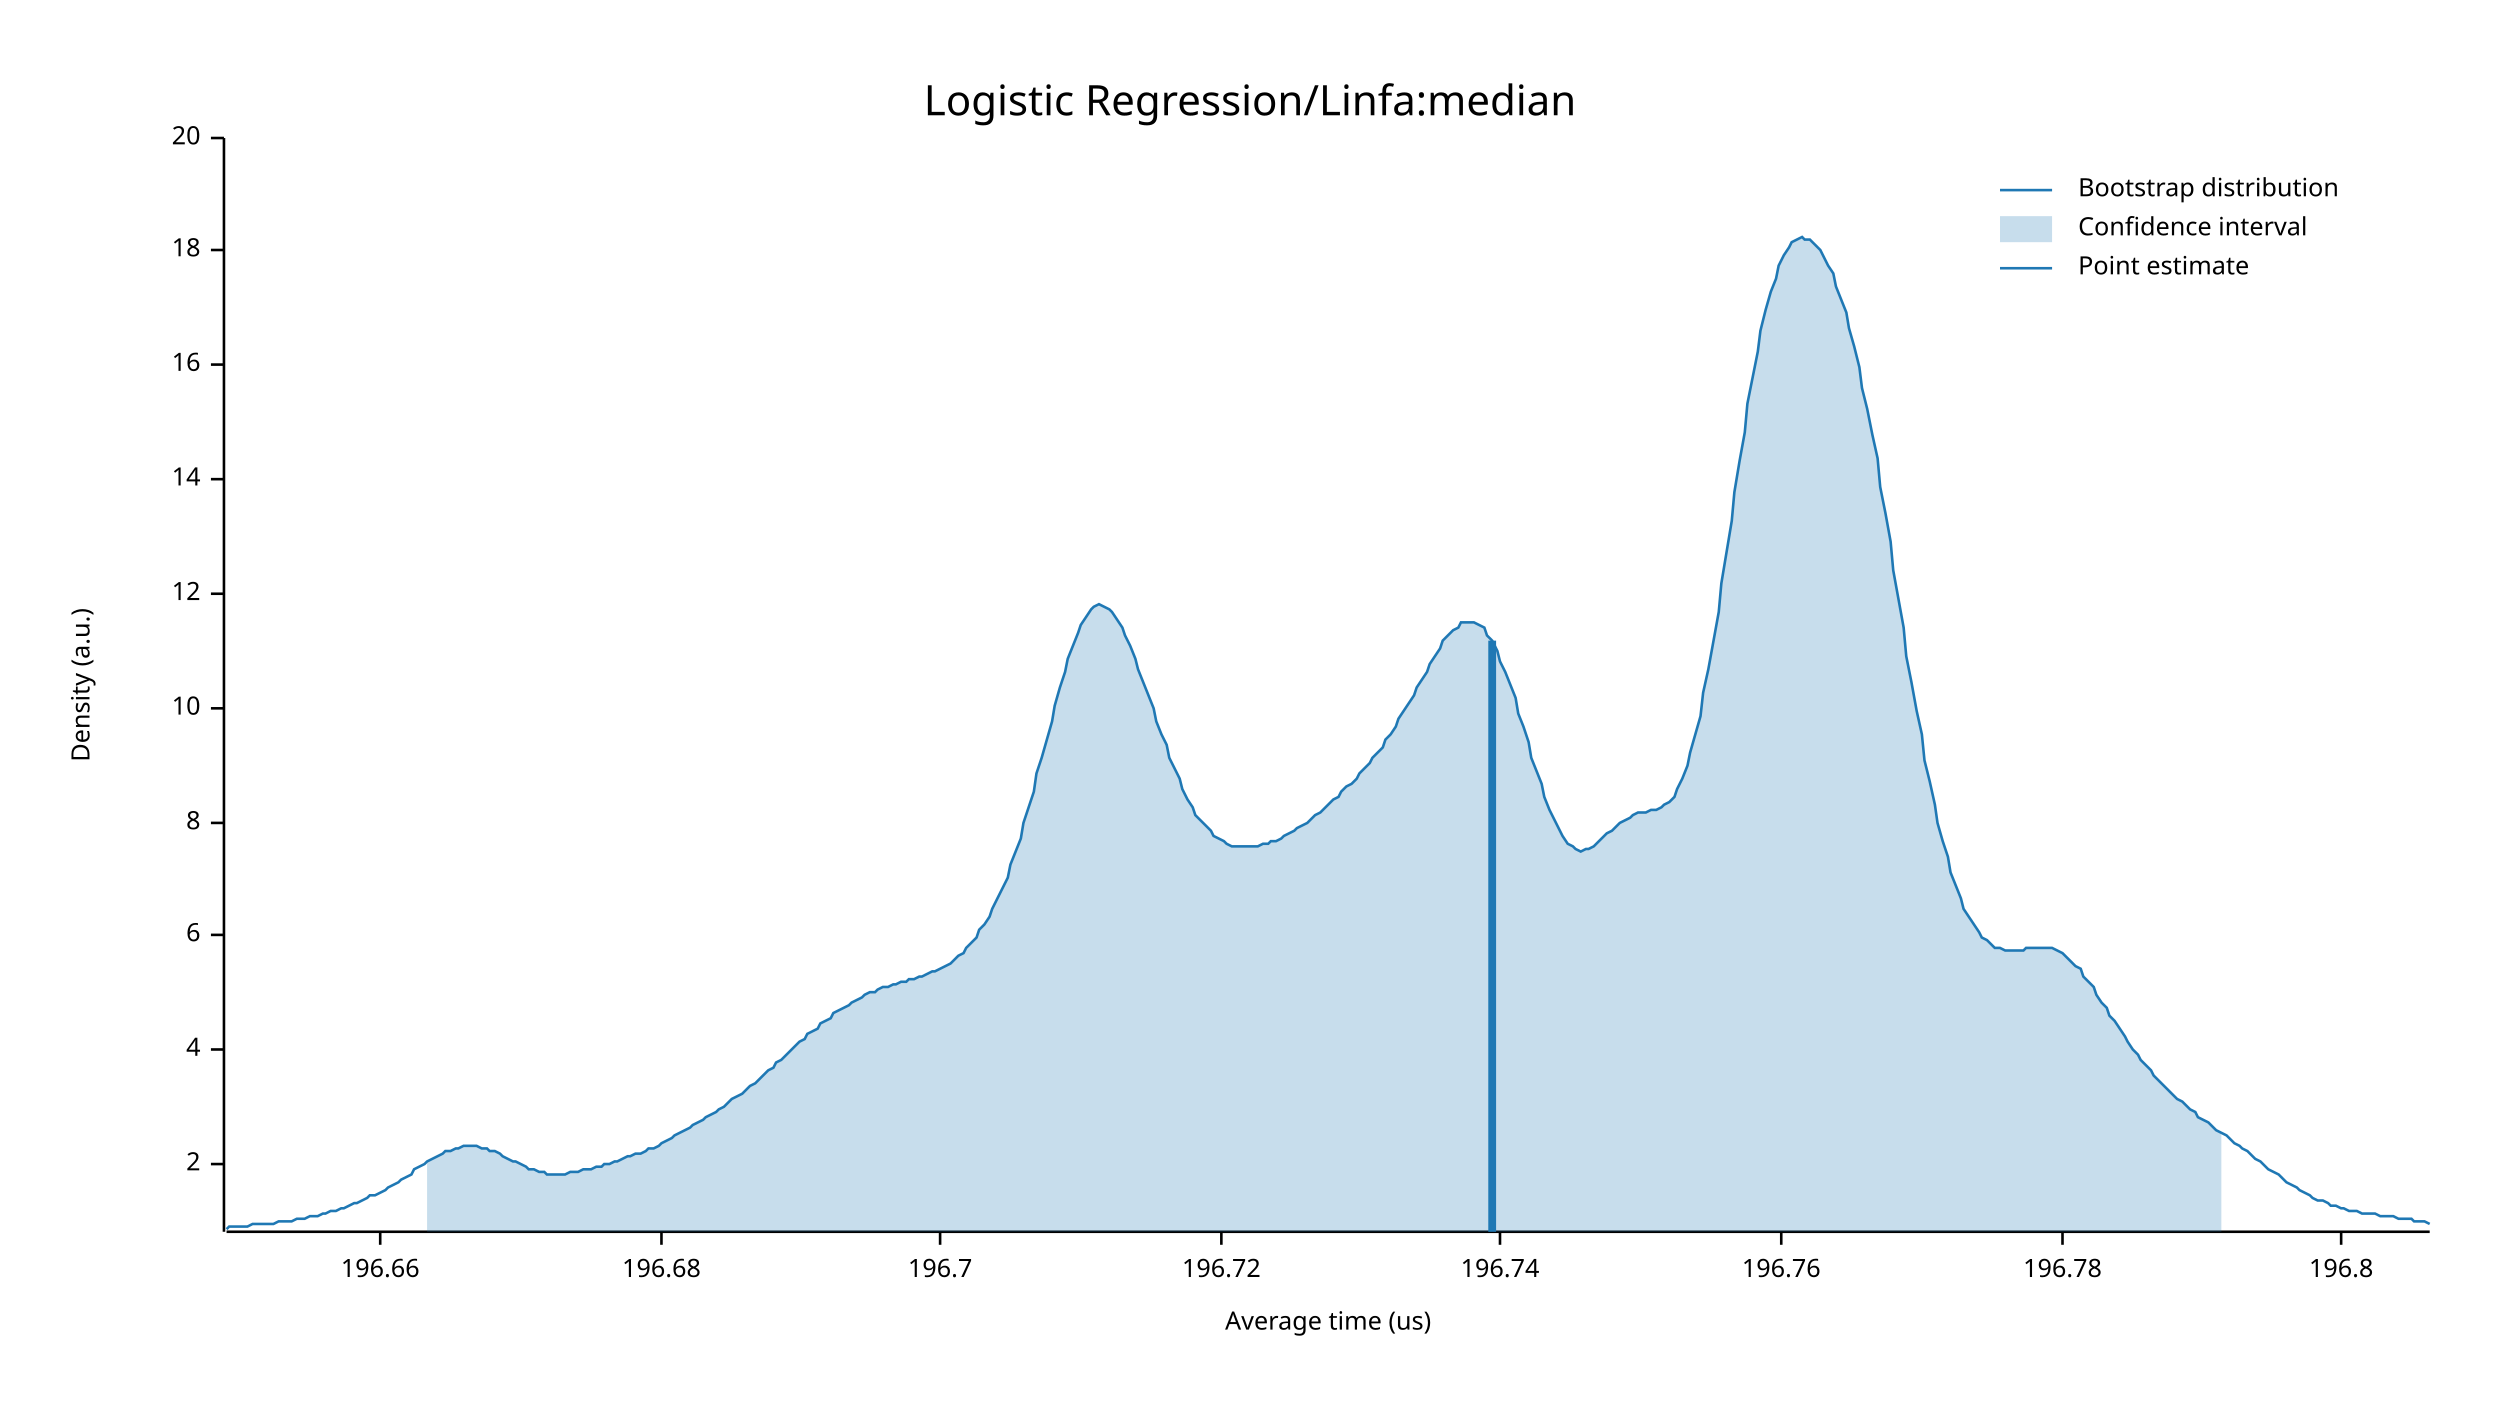
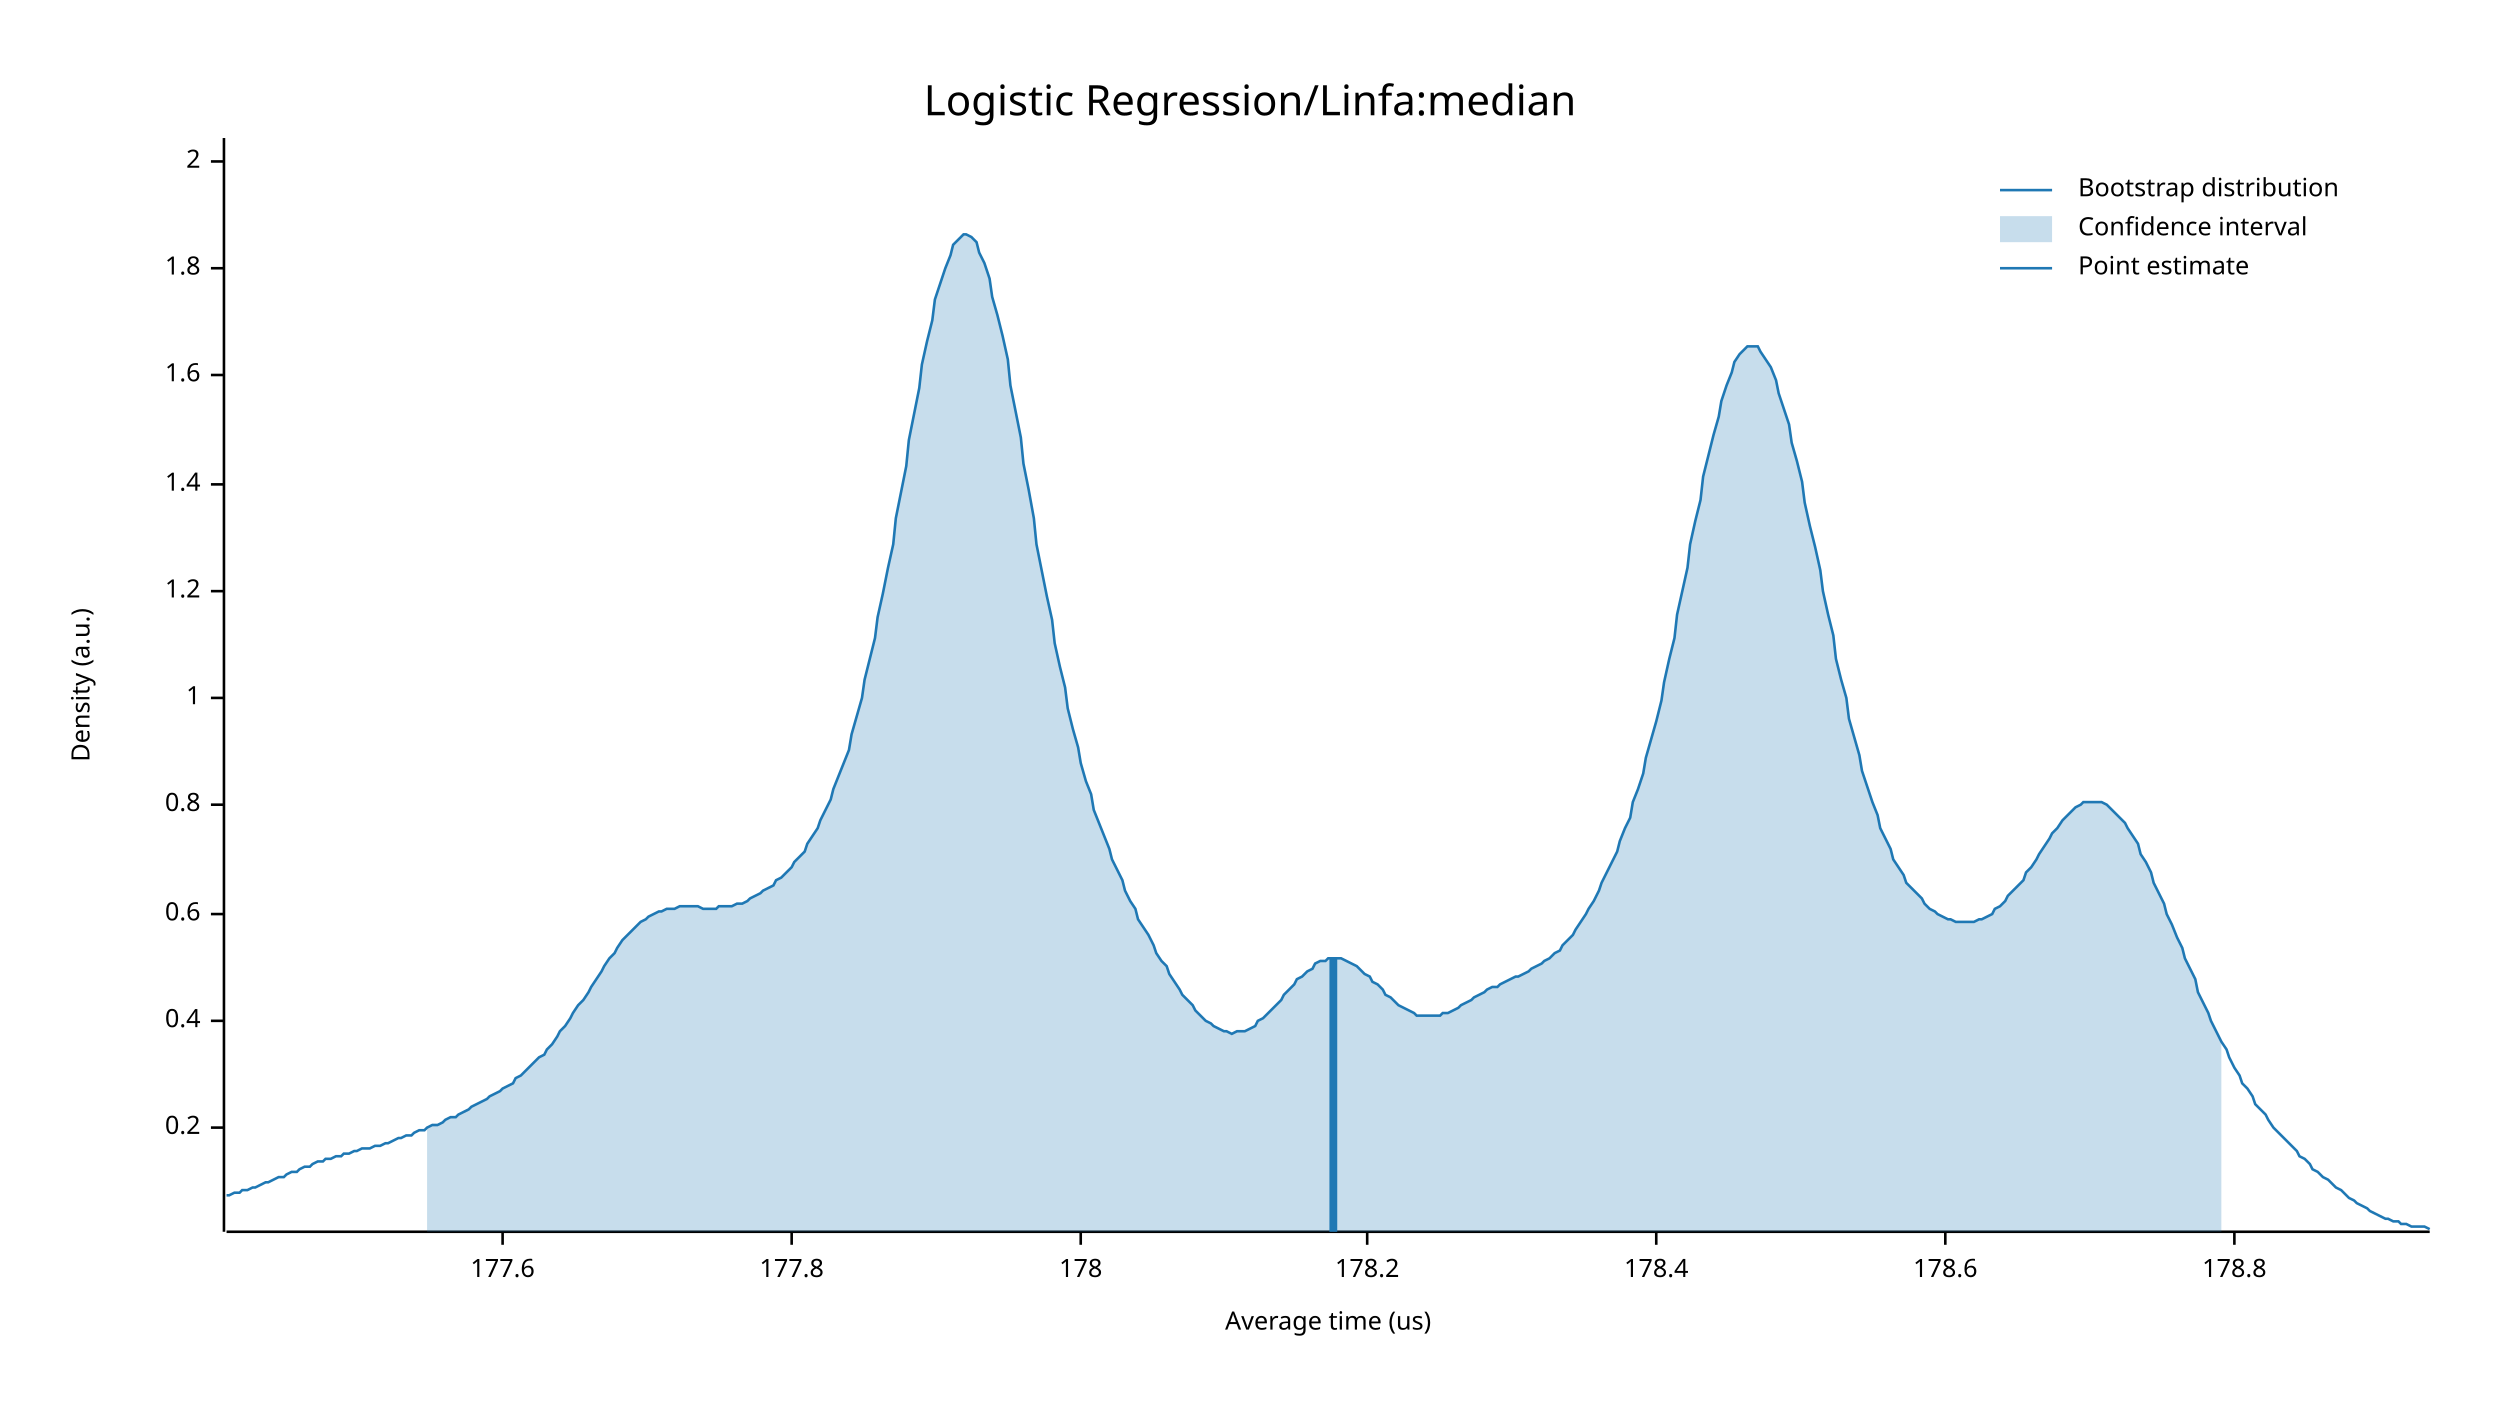
<svg xmlns="http://www.w3.org/2000/svg" width="960" height="540" viewBox="0 0 960 540">
  <text x="480" y="32" dy="0.76em" text-anchor="middle" font-family="sans-serif" font-size="16.129" opacity="1" fill="#000000">
Logistic Regression/Linfa:median
</text>
  <text x="27" y="263" dy="0.76em" text-anchor="middle" font-family="sans-serif" font-size="9.677" opacity="1" fill="#000000" transform="rotate(270, 27, 263)">
Density (a.u.)
</text>
  <text x="510" y="513" dy="-0.5ex" text-anchor="middle" font-family="sans-serif" font-size="9.677" opacity="1" fill="#000000">
Average time (us)
</text>
  <polyline fill="none" opacity="1" stroke="#000000" stroke-width="1" points="86,53 86,473 " />
-   <text x="77" y="447" dy="0.5ex" text-anchor="end" font-family="sans-serif" font-size="9.677" opacity="1" fill="#000000">
+   <text x="77" y="433" dy="0.5ex" text-anchor="end" font-family="sans-serif" font-size="9.677" opacity="1" fill="#000000">
+ 0.2
+ </text>
+   <polyline fill="none" opacity="1" stroke="#000000" stroke-width="1" points="81,433 86,433 " />
+   <text x="77" y="392" dy="0.5ex" text-anchor="end" font-family="sans-serif" font-size="9.677" opacity="1" fill="#000000">
+ 0.4
+ </text>
+   <polyline fill="none" opacity="1" stroke="#000000" stroke-width="1" points="81,392 86,392 " />
+   <text x="77" y="351" dy="0.5ex" text-anchor="end" font-family="sans-serif" font-size="9.677" opacity="1" fill="#000000">
+ 0.6
+ </text>
+   <polyline fill="none" opacity="1" stroke="#000000" stroke-width="1" points="81,351 86,351 " />
+   <text x="77" y="309" dy="0.5ex" text-anchor="end" font-family="sans-serif" font-size="9.677" opacity="1" fill="#000000">
+ 0.8
+ </text>
+   <polyline fill="none" opacity="1" stroke="#000000" stroke-width="1" points="81,309 86,309 " />
+   <text x="77" y="268" dy="0.5ex" text-anchor="end" font-family="sans-serif" font-size="9.677" opacity="1" fill="#000000">
+ 1
+ </text>
+   <polyline fill="none" opacity="1" stroke="#000000" stroke-width="1" points="81,268 86,268 " />
+   <text x="77" y="227" dy="0.5ex" text-anchor="end" font-family="sans-serif" font-size="9.677" opacity="1" fill="#000000">
+ 1.2
+ </text>
+   <polyline fill="none" opacity="1" stroke="#000000" stroke-width="1" points="81,227 86,227 " />
+   <text x="77" y="186" dy="0.5ex" text-anchor="end" font-family="sans-serif" font-size="9.677" opacity="1" fill="#000000">
+ 1.4
+ </text>
+   <polyline fill="none" opacity="1" stroke="#000000" stroke-width="1" points="81,186 86,186 " />
+   <text x="77" y="144" dy="0.5ex" text-anchor="end" font-family="sans-serif" font-size="9.677" opacity="1" fill="#000000">
+ 1.6
+ </text>
+   <polyline fill="none" opacity="1" stroke="#000000" stroke-width="1" points="81,144 86,144 " />
+   <text x="77" y="103" dy="0.5ex" text-anchor="end" font-family="sans-serif" font-size="9.677" opacity="1" fill="#000000">
+ 1.8
+ </text>
+   <polyline fill="none" opacity="1" stroke="#000000" stroke-width="1" points="81,103 86,103 " />
+   <text x="77" y="62" dy="0.5ex" text-anchor="end" font-family="sans-serif" font-size="9.677" opacity="1" fill="#000000">
2
</text>
-   <polyline fill="none" opacity="1" stroke="#000000" stroke-width="1" points="81,447 86,447 " />
-   <text x="77" y="403" dy="0.5ex" text-anchor="end" font-family="sans-serif" font-size="9.677" opacity="1" fill="#000000">
- 4
+   <polyline fill="none" opacity="1" stroke="#000000" stroke-width="1" points="81,62 86,62 " />
+   <polyline fill="none" opacity="1" stroke="#000000" stroke-width="1" points="87,473 933,473 " />
+   <text x="193" y="483" dy="0.76em" text-anchor="middle" font-family="sans-serif" font-size="9.677" opacity="1" fill="#000000">
+ 177.6
</text>
-   <polyline fill="none" opacity="1" stroke="#000000" stroke-width="1" points="81,403 86,403 " />
-   <text x="77" y="359" dy="0.5ex" text-anchor="end" font-family="sans-serif" font-size="9.677" opacity="1" fill="#000000">
- 6
+   <polyline fill="none" opacity="1" stroke="#000000" stroke-width="1" points="193,473 193,478 " />
+   <text x="304" y="483" dy="0.76em" text-anchor="middle" font-family="sans-serif" font-size="9.677" opacity="1" fill="#000000">
+ 177.8
</text>
-   <polyline fill="none" opacity="1" stroke="#000000" stroke-width="1" points="81,359 86,359 " />
-   <text x="77" y="316" dy="0.5ex" text-anchor="end" font-family="sans-serif" font-size="9.677" opacity="1" fill="#000000">
- 8
+   <polyline fill="none" opacity="1" stroke="#000000" stroke-width="1" points="304,473 304,478 " />
+   <text x="415" y="483" dy="0.76em" text-anchor="middle" font-family="sans-serif" font-size="9.677" opacity="1" fill="#000000">
+ 178
</text>
-   <polyline fill="none" opacity="1" stroke="#000000" stroke-width="1" points="81,316 86,316 " />
-   <text x="77" y="272" dy="0.5ex" text-anchor="end" font-family="sans-serif" font-size="9.677" opacity="1" fill="#000000">
- 10
+   <polyline fill="none" opacity="1" stroke="#000000" stroke-width="1" points="415,473 415,478 " />
+   <text x="525" y="483" dy="0.76em" text-anchor="middle" font-family="sans-serif" font-size="9.677" opacity="1" fill="#000000">
+ 178.2
</text>
-   <polyline fill="none" opacity="1" stroke="#000000" stroke-width="1" points="81,272 86,272 " />
-   <text x="77" y="228" dy="0.5ex" text-anchor="end" font-family="sans-serif" font-size="9.677" opacity="1" fill="#000000">
- 12
+   <polyline fill="none" opacity="1" stroke="#000000" stroke-width="1" points="525,473 525,478 " />
+   <text x="636" y="483" dy="0.76em" text-anchor="middle" font-family="sans-serif" font-size="9.677" opacity="1" fill="#000000">
+ 178.4
</text>
-   <polyline fill="none" opacity="1" stroke="#000000" stroke-width="1" points="81,228 86,228 " />
-   <text x="77" y="184" dy="0.5ex" text-anchor="end" font-family="sans-serif" font-size="9.677" opacity="1" fill="#000000">
- 14
+   <polyline fill="none" opacity="1" stroke="#000000" stroke-width="1" points="636,473 636,478 " />
+   <text x="747" y="483" dy="0.76em" text-anchor="middle" font-family="sans-serif" font-size="9.677" opacity="1" fill="#000000">
+ 178.6
</text>
-   <polyline fill="none" opacity="1" stroke="#000000" stroke-width="1" points="81,184 86,184 " />
-   <text x="77" y="140" dy="0.5ex" text-anchor="end" font-family="sans-serif" font-size="9.677" opacity="1" fill="#000000">
- 16
+   <polyline fill="none" opacity="1" stroke="#000000" stroke-width="1" points="747,473 747,478 " />
+   <text x="858" y="483" dy="0.76em" text-anchor="middle" font-family="sans-serif" font-size="9.677" opacity="1" fill="#000000">
+ 178.8
</text>
-   <polyline fill="none" opacity="1" stroke="#000000" stroke-width="1" points="81,140 86,140 " />
-   <text x="77" y="96" dy="0.5ex" text-anchor="end" font-family="sans-serif" font-size="9.677" opacity="1" fill="#000000">
- 18
- </text>
-   <polyline fill="none" opacity="1" stroke="#000000" stroke-width="1" points="81,96 86,96 " />
-   <text x="77" y="53" dy="0.5ex" text-anchor="end" font-family="sans-serif" font-size="9.677" opacity="1" fill="#000000">
- 20
- </text>
-   <polyline fill="none" opacity="1" stroke="#000000" stroke-width="1" points="81,53 86,53 " />
-   <polyline fill="none" opacity="1" stroke="#000000" stroke-width="1" points="87,473 933,473 " />
-   <text x="146" y="483" dy="0.76em" text-anchor="middle" font-family="sans-serif" font-size="9.677" opacity="1" fill="#000000">
- 196.66
- </text>
-   <polyline fill="none" opacity="1" stroke="#000000" stroke-width="1" points="146,473 146,478 " />
-   <text x="254" y="483" dy="0.76em" text-anchor="middle" font-family="sans-serif" font-size="9.677" opacity="1" fill="#000000">
- 196.68
- </text>
-   <polyline fill="none" opacity="1" stroke="#000000" stroke-width="1" points="254,473 254,478 " />
-   <text x="361" y="483" dy="0.76em" text-anchor="middle" font-family="sans-serif" font-size="9.677" opacity="1" fill="#000000">
- 196.7
- </text>
-   <polyline fill="none" opacity="1" stroke="#000000" stroke-width="1" points="361,473 361,478 " />
-   <text x="469" y="483" dy="0.76em" text-anchor="middle" font-family="sans-serif" font-size="9.677" opacity="1" fill="#000000">
- 196.72
- </text>
-   <polyline fill="none" opacity="1" stroke="#000000" stroke-width="1" points="469,473 469,478 " />
-   <text x="576" y="483" dy="0.76em" text-anchor="middle" font-family="sans-serif" font-size="9.677" opacity="1" fill="#000000">
- 196.74
- </text>
-   <polyline fill="none" opacity="1" stroke="#000000" stroke-width="1" points="576,473 576,478 " />
-   <text x="684" y="483" dy="0.76em" text-anchor="middle" font-family="sans-serif" font-size="9.677" opacity="1" fill="#000000">
- 196.76
- </text>
-   <polyline fill="none" opacity="1" stroke="#000000" stroke-width="1" points="684,473 684,478 " />
-   <text x="792" y="483" dy="0.76em" text-anchor="middle" font-family="sans-serif" font-size="9.677" opacity="1" fill="#000000">
- 196.78
- </text>
-   <polyline fill="none" opacity="1" stroke="#000000" stroke-width="1" points="792,473 792,478 " />
-   <text x="899" y="483" dy="0.76em" text-anchor="middle" font-family="sans-serif" font-size="9.677" opacity="1" fill="#000000">
- 196.8
- </text>
-   <polyline fill="none" opacity="1" stroke="#000000" stroke-width="1" points="899,473 899,478 " />
-   <polyline fill="none" opacity="1" stroke="#1F78B4" stroke-width="1" points="87,472 88,471 90,471 92,471 93,471 95,471 97,470 98,470 100,470 102,470 103,470 105,470 107,469 109,469 110,469 112,469 114,468 115,468 117,468 119,467 120,467 122,467 124,466 125,466 127,465 129,465 131,464 132,464 134,463 136,462 137,462 139,461 141,460 142,459 144,459 146,458 148,457 149,456 151,455 153,454 154,453 156,452 158,451 159,449 161,448 163,447 164,446 166,445 168,444 170,443 171,442 173,442 175,441 176,441 178,440 180,440 181,440 183,440 185,441 187,441 188,442 190,442 192,443 193,444 195,445 197,446 198,446 200,447 202,448 203,449 205,449 207,450 209,450 210,451 212,451 214,451 215,451 217,451 219,450 220,450 222,450 224,449 226,449 227,449 229,448 231,448 232,447 234,447 236,446 237,446 239,445 241,444 242,444 244,443 246,443 248,442 249,441 251,441 253,440 254,439 256,438 258,437 259,436 261,435 263,434 265,433 266,432 268,431 270,430 271,429 273,428 275,427 276,426 278,425 280,423 281,422 283,421 285,420 287,418 288,417 290,416 292,414 293,413 295,411 297,410 298,408 300,407 302,405 304,403 305,402 307,400 309,399 310,397 312,396 314,395 315,393 317,392 319,391 320,389 322,388 324,387 326,386 327,385 329,384 331,383 332,382 334,381 336,381 337,380 339,379 341,379 343,378 344,378 346,377 348,377 349,376 351,376 353,375 354,375 356,374 358,373 359,373 361,372 363,371 365,370 366,369 368,367 370,366 371,364 373,362 375,360 376,357 378,355 380,352 381,349 383,345 385,341 387,337 388,332 390,327 392,322 393,316 395,310 397,304 398,297 400,291 402,284 404,277 405,271 407,264 409,258 410,253 412,248 414,243 415,240 417,237 419,234 420,233 422,232 424,233 426,234 427,235 429,238 431,241 432,244 434,248 436,253 437,257 439,262 441,267 443,272 444,277 446,282 448,286 449,291 451,295 453,299 454,303 456,307 458,310 459,313 461,315 463,317 465,319 466,321 468,322 470,323 471,324 473,325 475,325 476,325 478,325 480,325 482,325 483,325 485,324 487,324 488,323 490,323 492,322 493,321 495,320 497,319 498,318 500,317 502,316 504,314 505,313 507,312 509,310 510,309 512,307 514,306 515,304 517,302 519,301 521,299 522,297 524,295 526,293 527,291 529,289 531,287 532,284 534,282 536,279 537,276 539,273 541,270 543,267 544,264 546,261 548,258 549,255 551,252 553,249 554,246 556,244 558,242 560,241 561,239 563,239 565,239 566,239 568,240 570,241 571,244 573,246 575,250 576,254 578,258 580,263 582,268 583,274 585,279 587,285 588,291 590,296 592,301 593,306 595,311 597,315 599,319 600,321 602,324 604,325 605,326 607,327 609,326 610,326 612,325 614,323 615,322 617,320 619,319 621,317 622,316 624,315 626,314 627,313 629,312 631,312 632,312 634,311 636,311 638,310 639,309 641,308 643,306 644,303 646,299 648,294 649,289 651,282 653,275 654,266 656,257 658,246 660,235 661,224 663,212 665,200 666,189 668,177 670,166 671,155 673,145 675,135 676,127 678,119 680,112 682,107 683,102 685,98 687,95 688,93 690,92 692,91 693,92 695,92 697,94 699,96 700,98 702,102 704,105 705,110 707,115 709,120 710,126 712,133 714,141 715,149 717,157 719,167 721,176 722,187 724,197 726,208 727,219 729,230 731,241 732,252 734,262 736,273 738,282 739,292 741,300 743,309 744,316 746,323 748,329 749,335 751,340 753,345 754,349 756,352 758,355 760,358 761,360 763,361 765,363 766,364 768,364 770,365 771,365 773,365 775,365 777,365 778,364 780,364 782,364 783,364 785,364 787,364 788,364 790,365 792,366 793,367 795,369 797,371 799,372 800,375 802,377 804,379 805,382 807,385 809,387 810,390 812,392 814,395 816,398 817,400 819,403 821,405 822,407 824,409 826,411 827,413 829,415 831,417 832,418 834,420 836,422 838,423 839,424 841,426 843,427 844,429 846,430 848,431 849,432 851,434 853,435 855,436 856,437 858,439 860,440 861,441 863,442 865,444 866,445 868,446 870,448 871,449 873,450 875,451 877,453 878,454 880,455 882,456 883,457 885,458 887,459 888,460 890,461 892,461 894,462 895,463 897,463 899,464 900,464 902,465 904,465 905,465 907,466 909,466 910,466 912,466 914,467 916,467 917,467 919,467 921,468 922,468 924,468 926,468 927,469 929,469 931,469 933,470 " />
-   <polygon opacity="0.25" fill="#1F78B4" points="164,446 166,445 168,444 170,443 171,442 173,442 175,441 176,441 178,440 180,440 181,440 183,440 185,441 187,441 188,442 190,442 192,443 193,444 195,445 197,446 198,446 200,447 202,448 203,449 205,449 207,450 209,450 210,451 212,451 214,451 215,451 217,451 219,450 220,450 222,450 224,449 226,449 227,449 229,448 231,448 232,447 234,447 236,446 237,446 239,445 241,444 242,444 244,443 246,443 248,442 249,441 251,441 253,440 254,439 256,438 258,437 259,436 261,435 263,434 265,433 266,432 268,431 270,430 271,429 273,428 275,427 276,426 278,425 280,423 281,422 283,421 285,420 287,418 288,417 290,416 292,414 293,413 295,411 297,410 298,408 300,407 302,405 304,403 305,402 307,400 309,399 310,397 312,396 314,395 315,393 317,392 319,391 320,389 322,388 324,387 326,386 327,385 329,384 331,383 332,382 334,381 336,381 337,380 339,379 341,379 343,378 344,378 346,377 348,377 349,376 351,376 353,375 354,375 356,374 358,373 359,373 361,372 363,371 365,370 366,369 368,367 370,366 371,364 373,362 375,360 376,357 378,355 380,352 381,349 383,345 385,341 387,337 388,332 390,327 392,322 393,316 395,310 397,304 398,297 400,291 402,284 404,277 405,271 407,264 409,258 410,253 412,248 414,243 415,240 417,237 419,234 420,233 422,232 424,233 426,234 427,235 429,238 431,241 432,244 434,248 436,253 437,257 439,262 441,267 443,272 444,277 446,282 448,286 449,291 451,295 453,299 454,303 456,307 458,310 459,313 461,315 463,317 465,319 466,321 468,322 470,323 471,324 473,325 475,325 476,325 478,325 480,325 482,325 483,325 485,324 487,324 488,323 490,323 492,322 493,321 495,320 497,319 498,318 500,317 502,316 504,314 505,313 507,312 509,310 510,309 512,307 514,306 515,304 517,302 519,301 521,299 522,297 524,295 526,293 527,291 529,289 531,287 532,284 534,282 536,279 537,276 539,273 541,270 543,267 544,264 546,261 548,258 549,255 551,252 553,249 554,246 556,244 558,242 560,241 561,239 563,239 565,239 566,239 568,240 570,241 571,244 573,246 575,250 576,254 578,258 580,263 582,268 583,274 585,279 587,285 588,291 590,296 592,301 593,306 595,311 597,315 599,319 600,321 602,324 604,325 605,326 607,327 609,326 610,326 612,325 614,323 615,322 617,320 619,319 621,317 622,316 624,315 626,314 627,313 629,312 631,312 632,312 634,311 636,311 638,310 639,309 641,308 643,306 644,303 646,299 648,294 649,289 651,282 653,275 654,266 656,257 658,246 660,235 661,224 663,212 665,200 666,189 668,177 670,166 671,155 673,145 675,135 676,127 678,119 680,112 682,107 683,102 685,98 687,95 688,93 690,92 692,91 693,92 695,92 697,94 699,96 700,98 702,102 704,105 705,110 707,115 709,120 710,126 712,133 714,141 715,149 717,157 719,167 721,176 722,187 724,197 726,208 727,219 729,230 731,241 732,252 734,262 736,273 738,282 739,292 741,300 743,309 744,316 746,323 748,329 749,335 751,340 753,345 754,349 756,352 758,355 760,358 761,360 763,361 765,363 766,364 768,364 770,365 771,365 773,365 775,365 777,365 778,364 780,364 782,364 783,364 785,364 787,364 788,364 790,365 792,366 793,367 795,369 797,371 799,372 800,375 802,377 804,379 805,382 807,385 809,387 810,390 812,392 814,395 816,398 817,400 819,403 821,405 822,407 824,409 826,411 827,413 829,415 831,417 832,418 834,420 836,422 838,423 839,424 841,426 843,427 844,429 846,430 848,431 849,432 851,434 853,435 853,473 164,473 " />
-   <polyline fill="none" opacity="1" stroke="#1F78B4" stroke-width="3" points="573,473 573,246 " />
+   <polyline fill="none" opacity="1" stroke="#000000" stroke-width="1" points="858,473 858,478 " />
+   <polyline fill="none" opacity="1" stroke="#1F78B4" stroke-width="1" points="87,459 88,459 90,458 92,458 93,457 95,457 97,456 98,456 100,455 102,454 103,454 105,453 107,452 109,452 110,451 112,450 114,450 115,449 117,448 119,448 120,447 122,446 124,446 125,445 127,445 129,444 131,444 132,443 134,443 136,442 137,442 139,441 141,441 142,441 144,440 146,440 148,439 149,439 151,438 153,437 154,437 156,436 158,436 159,435 161,434 163,434 164,433 166,432 168,432 170,431 171,430 173,429 175,429 176,428 178,427 180,426 181,425 183,424 185,423 187,422 188,421 190,420 192,419 193,418 195,417 197,416 198,414 200,413 202,411 203,410 205,408 207,406 209,405 210,403 212,401 214,398 215,396 217,394 219,391 220,389 222,386 224,384 226,381 227,379 229,376 231,373 232,371 234,368 236,366 237,364 239,361 241,359 242,358 244,356 246,354 248,353 249,352 251,351 253,350 254,350 256,349 258,349 259,349 261,348 263,348 265,348 266,348 268,348 270,349 271,349 273,349 275,349 276,348 278,348 280,348 281,348 283,347 285,347 287,346 288,345 290,344 292,343 293,342 295,341 297,340 298,338 300,337 302,335 304,333 305,331 307,329 309,327 310,324 312,321 314,318 315,315 317,311 319,307 320,303 322,298 324,293 326,288 327,282 329,275 331,268 332,261 334,253 336,245 337,237 339,228 341,218 343,209 344,199 346,189 348,179 349,169 351,159 353,149 354,140 356,131 358,123 359,115 361,109 363,103 365,98 366,94 368,92 370,90 371,90 373,91 375,93 376,97 378,101 380,107 381,114 383,121 385,129 387,138 388,148 390,158 392,168 393,178 395,188 397,199 398,209 400,219 402,229 404,238 405,247 407,256 409,264 410,272 412,280 414,287 415,293 417,300 419,305 420,311 422,316 424,321 426,326 427,330 429,334 431,338 432,342 434,346 436,349 437,353 439,356 441,359 443,363 444,366 446,369 448,371 449,374 451,377 453,380 454,382 456,384 458,386 459,388 461,390 463,392 465,393 466,394 468,395 470,396 471,396 473,397 475,396 476,396 478,396 480,395 482,394 483,392 485,391 487,389 488,388 490,386 492,384 493,382 495,380 497,378 498,376 500,375 502,373 504,372 505,370 507,369 509,369 510,368 512,368 514,368 515,368 517,369 519,370 521,371 522,372 524,374 526,375 527,377 529,378 531,380 532,382 534,383 536,385 537,386 539,387 541,388 543,389 544,390 546,390 548,390 549,390 551,390 553,390 554,389 556,389 558,388 560,387 561,386 563,385 565,384 566,383 568,382 570,381 571,380 573,379 575,379 576,378 578,377 580,376 582,375 583,375 585,374 587,373 588,372 590,371 592,370 593,369 595,368 597,366 599,365 600,363 602,361 604,359 605,357 607,354 609,351 610,349 612,346 614,342 615,339 617,335 619,331 621,327 622,323 624,318 626,314 627,308 629,303 631,297 632,291 634,284 636,277 638,269 639,262 641,253 643,245 644,236 646,227 648,218 649,209 651,200 653,192 654,183 656,175 658,167 660,160 661,154 663,148 665,143 666,139 668,136 670,134 671,133 673,133 675,133 676,135 678,138 680,141 682,146 683,151 685,157 687,163 688,170 690,177 692,185 693,193 695,202 697,210 699,219 700,227 702,236 704,244 705,253 707,261 709,268 710,276 712,283 714,290 715,296 717,302 719,308 721,313 722,318 724,322 726,326 727,330 729,333 731,336 732,339 734,341 736,343 738,345 739,347 741,349 743,350 744,351 746,352 748,353 749,353 751,354 753,354 754,354 756,354 758,354 760,353 761,353 763,352 765,351 766,349 768,348 770,346 771,344 773,342 775,340 777,338 778,335 780,333 782,330 783,328 785,325 787,322 788,320 790,318 792,315 793,314 795,312 797,310 799,309 800,308 802,308 804,308 805,308 807,308 809,309 810,310 812,312 814,314 816,316 817,318 819,321 821,324 822,328 824,331 826,335 827,339 829,343 831,347 832,351 834,355 836,360 838,364 839,368 841,372 843,376 844,381 846,385 848,389 849,392 851,396 853,400 855,403 856,406 858,410 860,413 861,416 863,418 865,421 866,424 868,426 870,428 871,430 873,433 875,435 877,437 878,438 880,440 882,442 883,444 885,445 887,447 888,449 890,450 892,452 894,453 895,454 897,456 899,457 900,458 902,460 904,461 905,462 907,463 909,464 910,465 912,466 914,467 916,468 917,468 919,469 921,469 922,470 924,470 926,471 927,471 929,471 931,471 933,472 " />
+   <polygon opacity="0.25" fill="#1F78B4" points="164,433 166,432 168,432 170,431 171,430 173,429 175,429 176,428 178,427 180,426 181,425 183,424 185,423 187,422 188,421 190,420 192,419 193,418 195,417 197,416 198,414 200,413 202,411 203,410 205,408 207,406 209,405 210,403 212,401 214,398 215,396 217,394 219,391 220,389 222,386 224,384 226,381 227,379 229,376 231,373 232,371 234,368 236,366 237,364 239,361 241,359 242,358 244,356 246,354 248,353 249,352 251,351 253,350 254,350 256,349 258,349 259,349 261,348 263,348 265,348 266,348 268,348 270,349 271,349 273,349 275,349 276,348 278,348 280,348 281,348 283,347 285,347 287,346 288,345 290,344 292,343 293,342 295,341 297,340 298,338 300,337 302,335 304,333 305,331 307,329 309,327 310,324 312,321 314,318 315,315 317,311 319,307 320,303 322,298 324,293 326,288 327,282 329,275 331,268 332,261 334,253 336,245 337,237 339,228 341,218 343,209 344,199 346,189 348,179 349,169 351,159 353,149 354,140 356,131 358,123 359,115 361,109 363,103 365,98 366,94 368,92 370,90 371,90 373,91 375,93 376,97 378,101 380,107 381,114 383,121 385,129 387,138 388,148 390,158 392,168 393,178 395,188 397,199 398,209 400,219 402,229 404,238 405,247 407,256 409,264 410,272 412,280 414,287 415,293 417,300 419,305 420,311 422,316 424,321 426,326 427,330 429,334 431,338 432,342 434,346 436,349 437,353 439,356 441,359 443,363 444,366 446,369 448,371 449,374 451,377 453,380 454,382 456,384 458,386 459,388 461,390 463,392 465,393 466,394 468,395 470,396 471,396 473,397 475,396 476,396 478,396 480,395 482,394 483,392 485,391 487,389 488,388 490,386 492,384 493,382 495,380 497,378 498,376 500,375 502,373 504,372 505,370 507,369 509,369 510,368 512,368 514,368 515,368 517,369 519,370 521,371 522,372 524,374 526,375 527,377 529,378 531,380 532,382 534,383 536,385 537,386 539,387 541,388 543,389 544,390 546,390 548,390 549,390 551,390 553,390 554,389 556,389 558,388 560,387 561,386 563,385 565,384 566,383 568,382 570,381 571,380 573,379 575,379 576,378 578,377 580,376 582,375 583,375 585,374 587,373 588,372 590,371 592,370 593,369 595,368 597,366 599,365 600,363 602,361 604,359 605,357 607,354 609,351 610,349 612,346 614,342 615,339 617,335 619,331 621,327 622,323 624,318 626,314 627,308 629,303 631,297 632,291 634,284 636,277 638,269 639,262 641,253 643,245 644,236 646,227 648,218 649,209 651,200 653,192 654,183 656,175 658,167 660,160 661,154 663,148 665,143 666,139 668,136 670,134 671,133 673,133 675,133 676,135 678,138 680,141 682,146 683,151 685,157 687,163 688,170 690,177 692,185 693,193 695,202 697,210 699,219 700,227 702,236 704,244 705,253 707,261 709,268 710,276 712,283 714,290 715,296 717,302 719,308 721,313 722,318 724,322 726,326 727,330 729,333 731,336 732,339 734,341 736,343 738,345 739,347 741,349 743,350 744,351 746,352 748,353 749,353 751,354 753,354 754,354 756,354 758,354 760,353 761,353 763,352 765,351 766,349 768,348 770,346 771,344 773,342 775,340 777,338 778,335 780,333 782,330 783,328 785,325 787,322 788,320 790,318 792,315 793,314 795,312 797,310 799,309 800,308 802,308 804,308 805,308 807,308 809,309 810,310 812,312 814,314 816,316 817,318 819,321 821,324 822,328 824,331 826,335 827,339 829,343 831,347 832,351 834,355 836,360 838,364 839,368 841,372 843,376 844,381 846,385 848,389 849,392 851,396 853,400 853,473 164,473 " />
+   <polyline fill="none" opacity="1" stroke="#1F78B4" stroke-width="3" points="512,473 512,368 " />
  <text x="798" y="68" dy="0.76em" text-anchor="start" font-family="sans-serif" font-size="9.677" opacity="1" fill="#000000">
Bootstrap distribution
</text>
  <text x="798" y="83" dy="0.76em" text-anchor="start" font-family="sans-serif" font-size="9.677" opacity="1" fill="#000000">
Confidence interval
</text>
  <text x="798" y="98" dy="0.76em" text-anchor="start" font-family="sans-serif" font-size="9.677" opacity="1" fill="#000000">
Point estimate
</text>
  <polyline fill="none" opacity="1" stroke="#1F78B4" stroke-width="1" points="768,73 788,73 " />
  <rect x="768" y="83" width="20" height="10" opacity="0.25" fill="#1F78B4" stroke="none" />
  <polyline fill="none" opacity="1" stroke="#1F78B4" stroke-width="1" points="768,103 788,103 " />
</svg>
